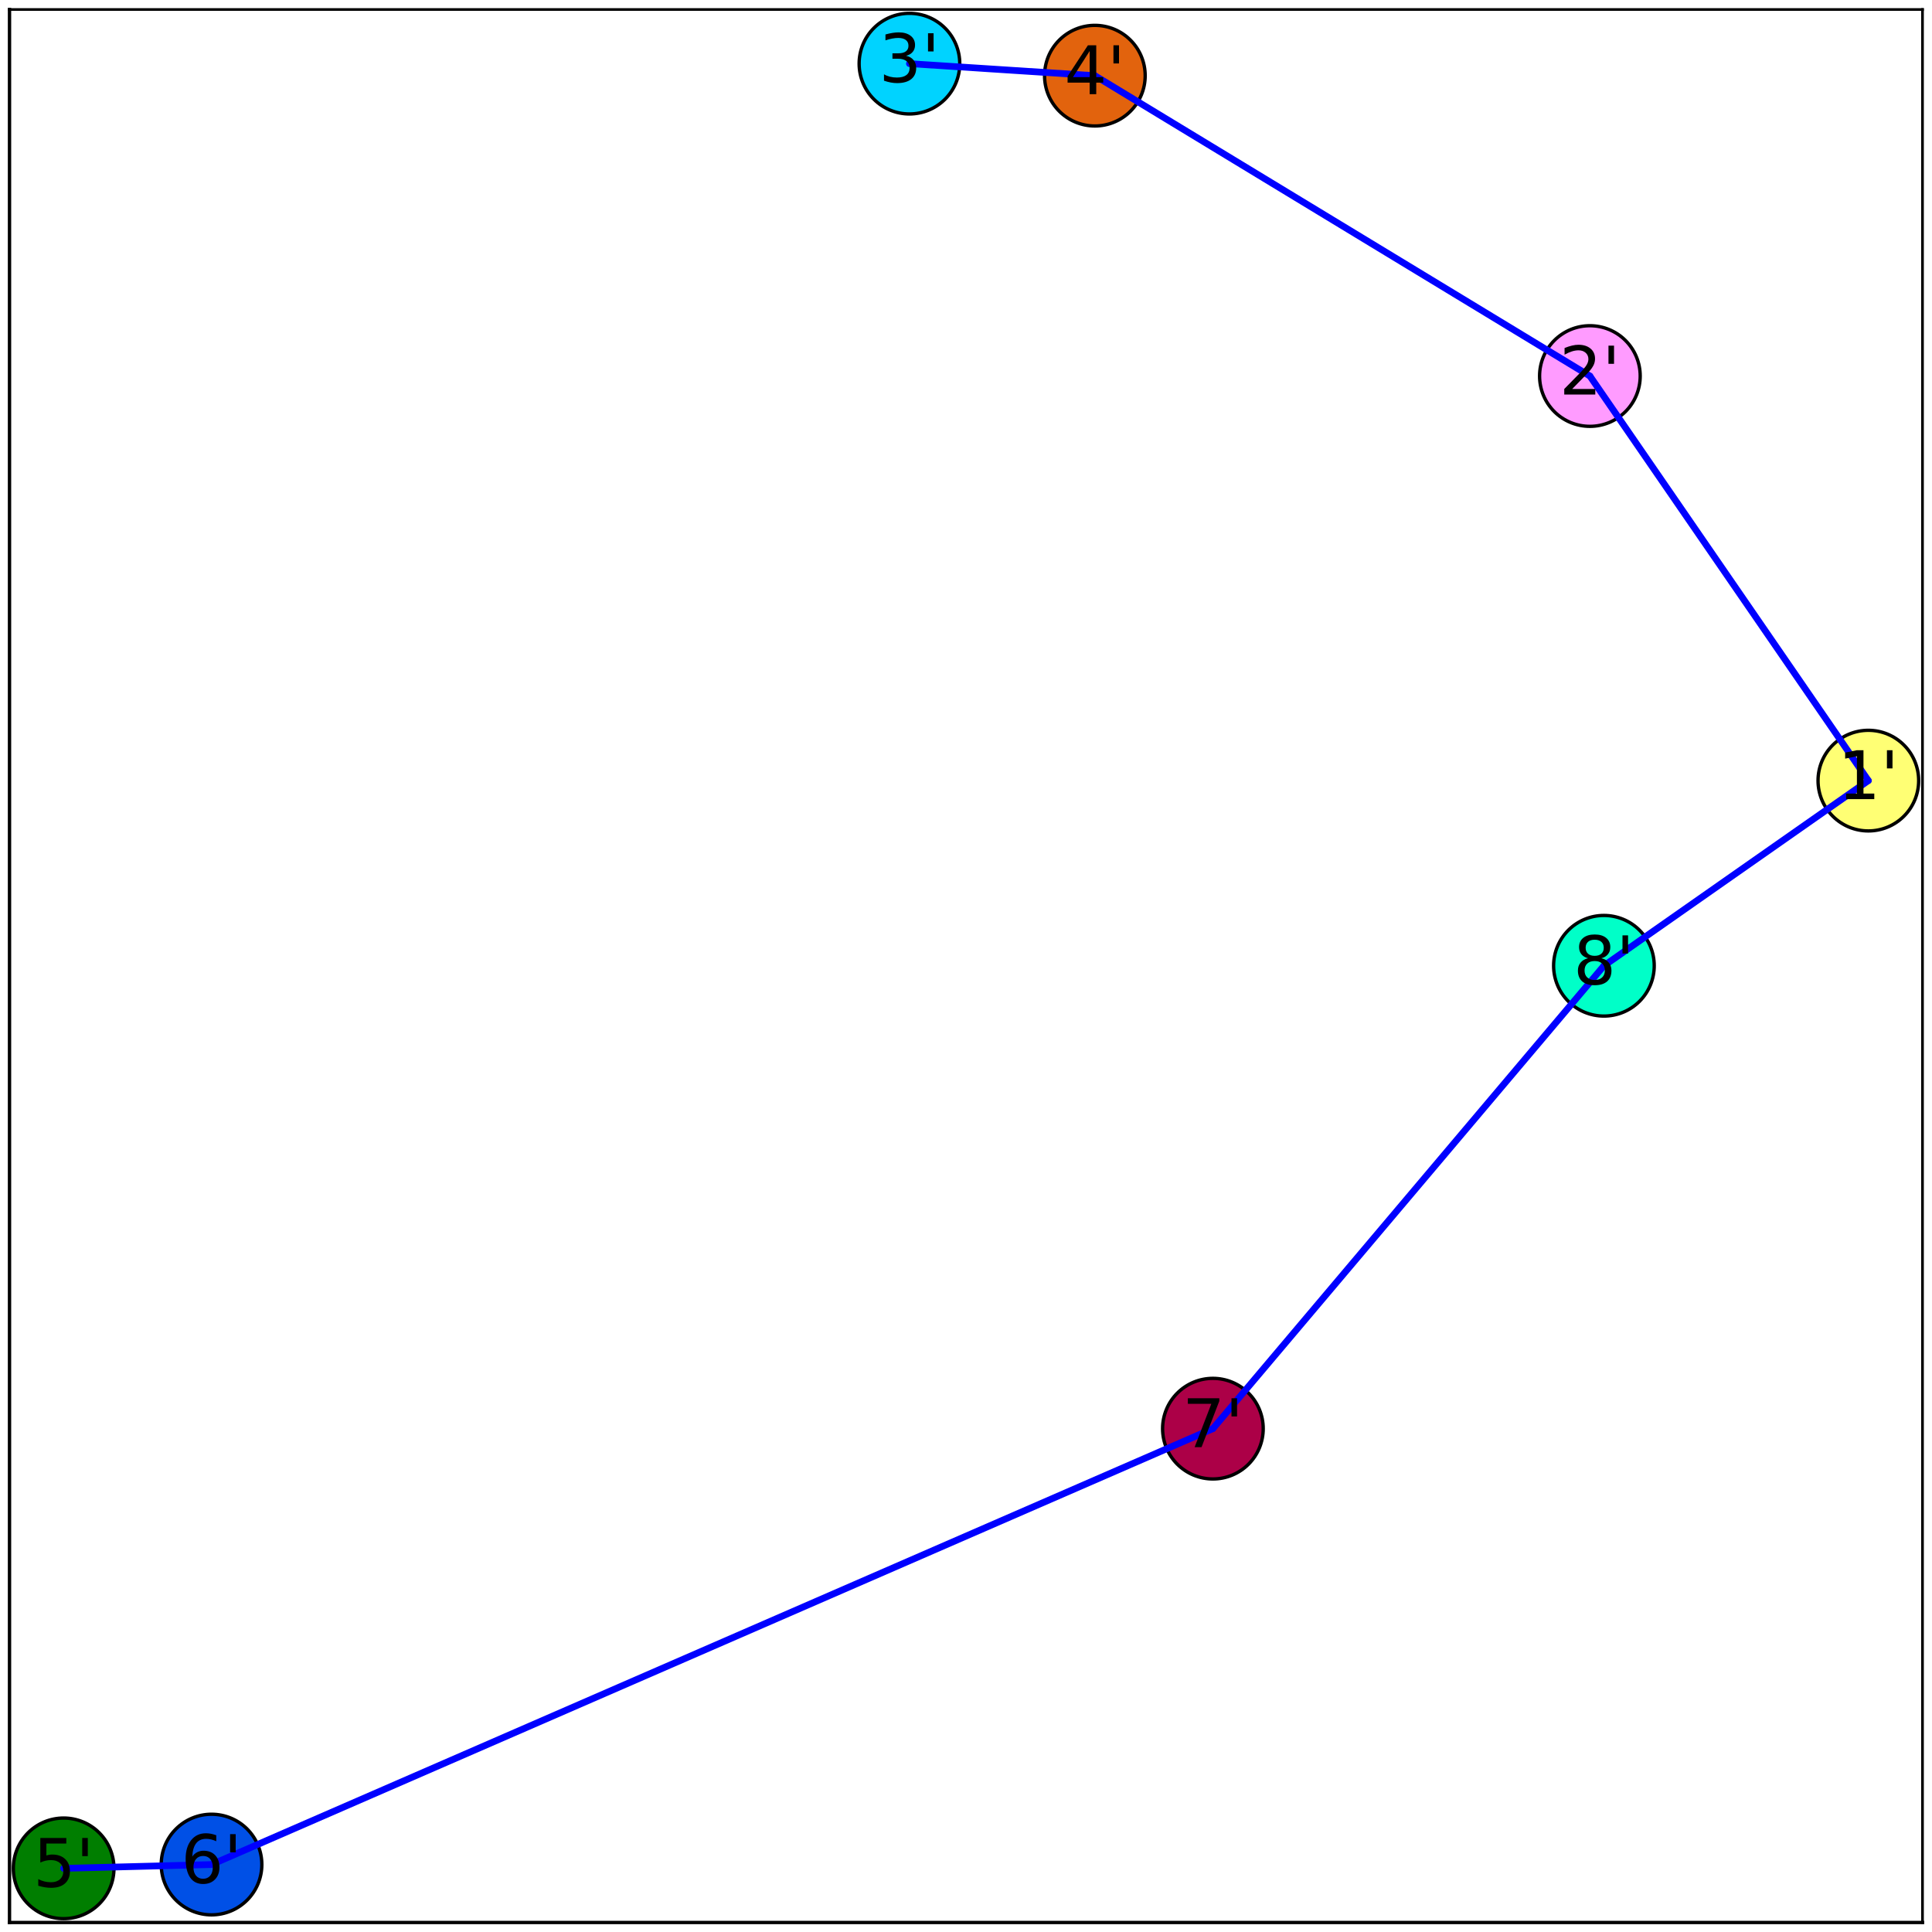
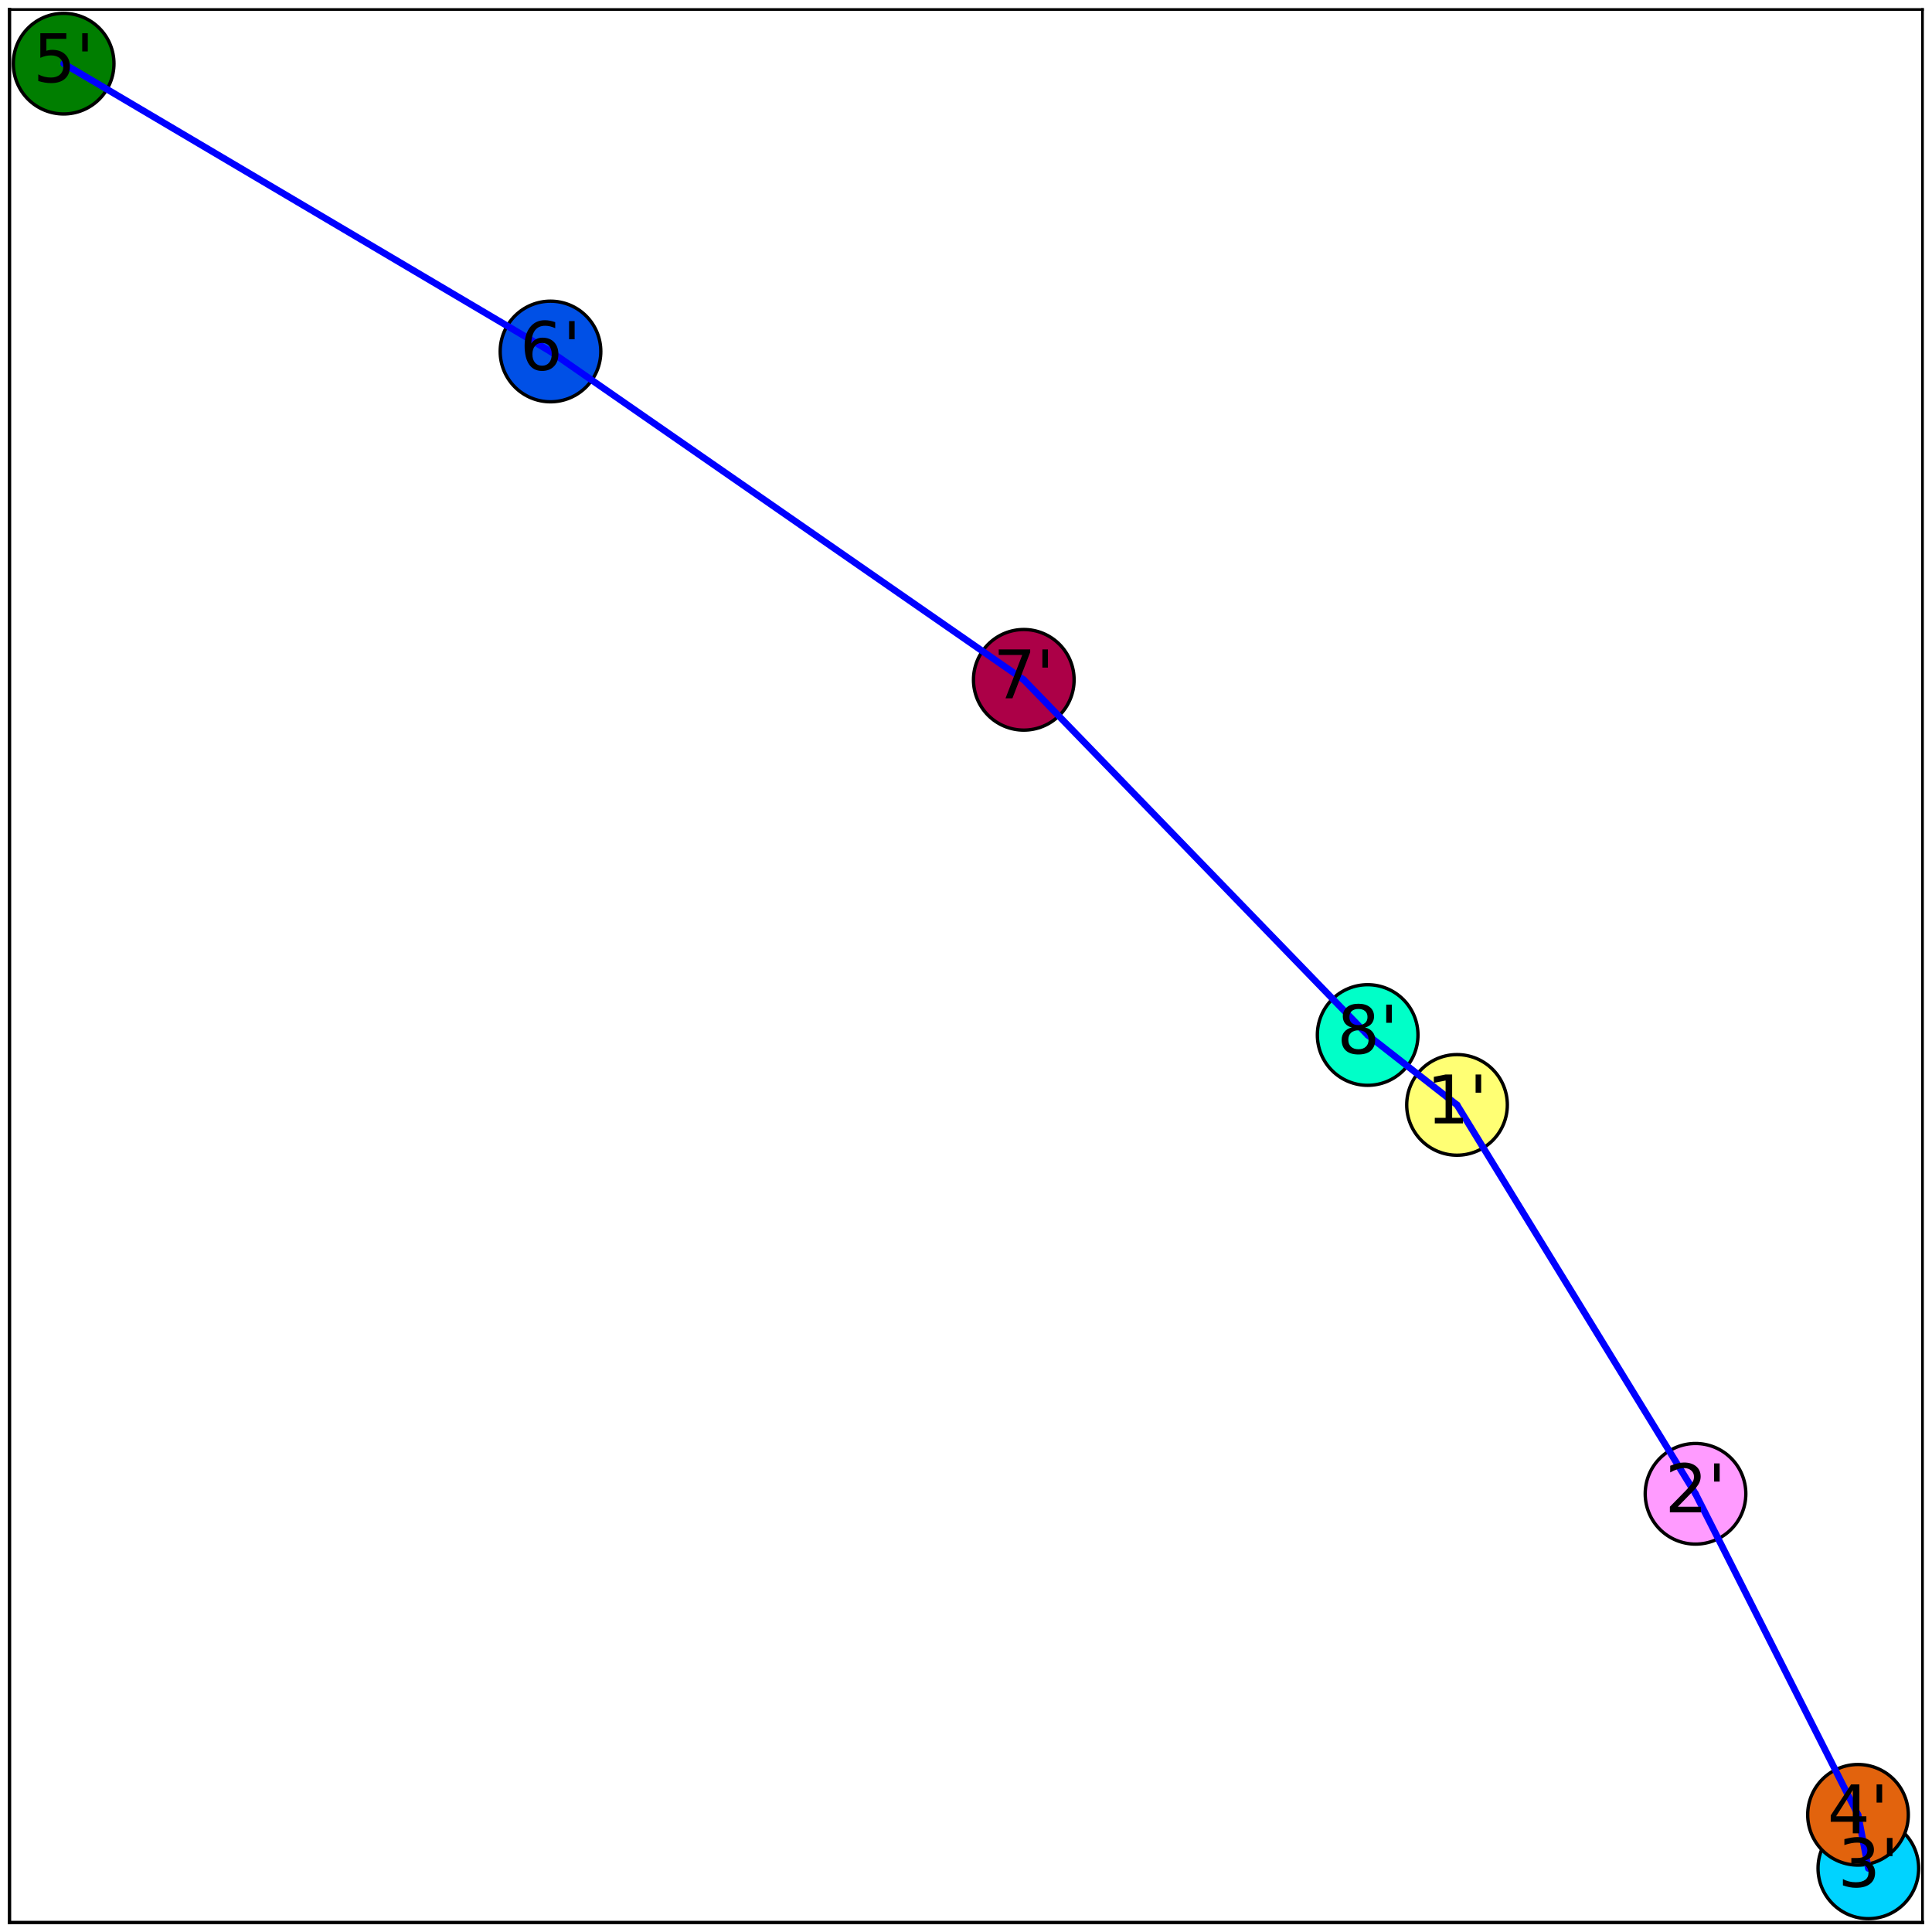
<svg xmlns="http://www.w3.org/2000/svg" xmlns:xlink="http://www.w3.org/1999/xlink" height="576pt" version="1.1" viewBox="0 0 576 576" width="576pt">
  <defs>
    <style type="text/css">*{stroke-linecap:butt;stroke-linejoin:round;}</style>
  </defs>
  <g id="figure_1">
    <g id="patch_1">
      <path d="M 0 576  L 576 576  L 576 0  L 0 0  z " style="fill:#ffffff;" />
    </g>
    <g id="axes_1">
      <g id="patch_2">
        <path d="M 2.835 573.165  L 573.165 573.165  L 573.165 2.835  L 2.835 2.835  z " style="fill:#ffffff;" />
      </g>
      <g id="PathCollection_1">
        <defs>
-           <path d="M 0 15  C 3.978 15 7.794 13.42 10.607 10.607  C 13.42 7.794 15 3.978 15 -0  C 15 -3.978 13.42 -7.794 10.607 -10.607  C 7.794 -13.42 3.978 -15 0 -15  C -3.978 -15 -7.794 -13.42 -10.607 -10.607  C -13.42 -7.794 -15 -3.978 -15 0  C -15 3.978 -13.42 7.794 -10.607 10.607  C -7.794 13.42 -3.978 15 0 15  z " id="C0_0_6fb73aa11b" />
+           <path d="M 0 15  C 3.978 15 7.794 13.42 10.607 10.607  C 13.42 7.794 15 3.978 15 -0  C 15 -3.978 13.42 -7.794 10.607 -10.607  C 7.794 -13.42 3.978 -15 0 -15  C -3.978 -15 -7.794 -13.42 -10.607 -10.607  C -13.42 -7.794 -15 -3.978 -15 0  C -15 3.978 -13.42 7.794 -10.607 10.607  C -7.794 13.42 -3.978 15 0 15  z " id="C0_0_a85658acea" />
        </defs>
-         <g clip-path="url(#p5d91ac5d1f)">
-           <use style="fill:#ffff74;stroke:#000000;" x="557.024" xlink:href="#C0_0_6fb73aa11b" y="232.732" />
+         <g clip-path="url(#pa6b31d8d7b)">
+           <use style="fill:#ffff74;stroke:#000000;" x="434.393" xlink:href="#C0_0_a85658acea" y="329.412" />
        </g>
-         <g clip-path="url(#p5d91ac5d1f)">
-           <use style="fill:#ff9bff;stroke:#000000;" x="474.005" xlink:href="#C0_0_6fb73aa11b" y="112.109" />
+         <g clip-path="url(#pa6b31d8d7b)">
+           <use style="fill:#ff9bff;stroke:#000000;" x="505.497" xlink:href="#C0_0_a85658acea" y="445.357" />
        </g>
-         <g clip-path="url(#p5d91ac5d1f)">
-           <use style="fill:#00d3ff;stroke:#000000;" x="271.138" xlink:href="#C0_0_6fb73aa11b" y="18.976" />
+         <g clip-path="url(#pa6b31d8d7b)">
+           <use style="fill:#00d3ff;stroke:#000000;" x="557.024" xlink:href="#C0_0_a85658acea" y="557.024" />
        </g>
-         <g clip-path="url(#p5d91ac5d1f)">
-           <use style="fill:#e2630d;stroke:#000000;" x="326.421" xlink:href="#C0_0_6fb73aa11b" y="22.559" />
+         <g clip-path="url(#pa6b31d8d7b)">
+           <use style="fill:#e2630d;stroke:#000000;" x="553.941" xlink:href="#C0_0_a85658acea" y="541.06" />
        </g>
-         <g clip-path="url(#p5d91ac5d1f)">
-           <use style="fill:#007e00;stroke:#000000;" x="18.976" xlink:href="#C0_0_6fb73aa11b" y="557.024" />
+         <g clip-path="url(#pa6b31d8d7b)">
+           <use style="fill:#007e00;stroke:#000000;" x="18.976" xlink:href="#C0_0_a85658acea" y="18.976" />
        </g>
-         <g clip-path="url(#p5d91ac5d1f)">
-           <use style="fill:#0050e6;stroke:#000000;" x="63.066" xlink:href="#C0_0_6fb73aa11b" y="555.89" />
+         <g clip-path="url(#pa6b31d8d7b)">
+           <use style="fill:#0050e6;stroke:#000000;" x="164.122" xlink:href="#C0_0_a85658acea" y="104.79" />
        </g>
-         <g clip-path="url(#p5d91ac5d1f)">
-           <use style="fill:#ac0047;stroke:#000000;" x="361.611" xlink:href="#C0_0_6fb73aa11b" y="425.935" />
+         <g clip-path="url(#pa6b31d8d7b)">
+           <use style="fill:#ac0047;stroke:#000000;" x="305.23" xlink:href="#C0_0_a85658acea" y="202.677" />
        </g>
-         <g clip-path="url(#p5d91ac5d1f)">
-           <use style="fill:#00ffc8;stroke:#000000;" x="478.187" xlink:href="#C0_0_6fb73aa11b" y="287.929" />
+         <g clip-path="url(#pa6b31d8d7b)">
+           <use style="fill:#00ffc8;stroke:#000000;" x="407.751" xlink:href="#C0_0_a85658acea" y="308.576" />
        </g>
      </g>
      <g id="matplotlib.axis_1" />
      <g id="matplotlib.axis_2" />
      <g id="line2d_1">
-         <path clip-path="url(#p5d91ac5d1f)" d="M 557.024 232.732  L 474.005 112.109  " style="fill:none;stroke:#0000ff;stroke-linecap:round;stroke-width:2;" />
+         <path clip-path="url(#pa6b31d8d7b)" d="M 434.393 329.412  L 505.497 445.357  " style="fill:none;stroke:#0000ff;stroke-linecap:round;stroke-width:2;" />
      </g>
      <g id="patch_3">
        <path d="M 2.835 573.165  L 2.835 2.835  " style="fill:none;stroke:#000000;stroke-linecap:square;stroke-linejoin:miter;" />
      </g>
      <g id="patch_4">
        <path d="M 573.165 573.165  L 573.165 2.835  " style="fill:none;stroke:#000000;stroke-linecap:square;stroke-linejoin:miter;stroke-width:0.8;" />
      </g>
      <g id="patch_5">
        <path d="M 2.835 573.165  L 573.165 573.165  " style="fill:none;stroke:#000000;stroke-linecap:square;stroke-linejoin:miter;" />
      </g>
      <g id="patch_6">
        <path d="M 2.835 2.835  L 573.165 2.835  " style="fill:none;stroke:#000000;stroke-linecap:square;stroke-linejoin:miter;stroke-width:0.8;" />
      </g>
      <g id="line2d_2">
-         <path clip-path="url(#p5d91ac5d1f)" d="M 557.024 232.732  L 478.187 287.929  " style="fill:none;stroke:#0000ff;stroke-linecap:round;stroke-width:2;" />
+         <path clip-path="url(#pa6b31d8d7b)" d="M 434.393 329.412  L 407.751 308.576  " style="fill:none;stroke:#0000ff;stroke-linecap:round;stroke-width:2;" />
      </g>
      <g id="line2d_3">
-         <path clip-path="url(#p5d91ac5d1f)" d="M 474.005 112.109  L 326.421 22.559  " style="fill:none;stroke:#0000ff;stroke-linecap:round;stroke-width:2;" />
+         <path clip-path="url(#pa6b31d8d7b)" d="M 505.497 445.357  L 553.941 541.06  " style="fill:none;stroke:#0000ff;stroke-linecap:round;stroke-width:2;" />
      </g>
      <g id="line2d_4">
-         <path clip-path="url(#p5d91ac5d1f)" d="M 271.138 18.976  L 326.421 22.559  " style="fill:none;stroke:#0000ff;stroke-linecap:round;stroke-width:2;" />
+         <path clip-path="url(#pa6b31d8d7b)" d="M 557.024 557.024  L 553.941 541.06  " style="fill:none;stroke:#0000ff;stroke-linecap:round;stroke-width:2;" />
      </g>
      <g id="line2d_5">
-         <path clip-path="url(#p5d91ac5d1f)" d="M 18.976 557.024  L 63.066 555.89  " style="fill:none;stroke:#0000ff;stroke-linecap:round;stroke-width:2;" />
+         <path clip-path="url(#pa6b31d8d7b)" d="M 18.976 18.976  L 164.122 104.79  " style="fill:none;stroke:#0000ff;stroke-linecap:round;stroke-width:2;" />
      </g>
      <g id="line2d_6">
-         <path clip-path="url(#p5d91ac5d1f)" d="M 63.066 555.89  L 361.611 425.935  " style="fill:none;stroke:#0000ff;stroke-linecap:round;stroke-width:2;" />
+         <path clip-path="url(#pa6b31d8d7b)" d="M 164.122 104.79  L 305.23 202.677  " style="fill:none;stroke:#0000ff;stroke-linecap:round;stroke-width:2;" />
      </g>
      <g id="line2d_7">
-         <path clip-path="url(#p5d91ac5d1f)" d="M 361.611 425.935  L 478.187 287.929  " style="fill:none;stroke:#0000ff;stroke-linecap:round;stroke-width:2;" />
+         <path clip-path="url(#pa6b31d8d7b)" d="M 305.23 202.677  L 407.751 308.576  " style="fill:none;stroke:#0000ff;stroke-linecap:round;stroke-width:2;" />
      </g>
      <g id="text_1">
-         <g transform="translate(547.913 238.2504)scale(0.2 -0.2)">
+         <g transform="translate(425.2819 334.9306)scale(0.2 -0.2)">
          <defs>
            <path d="M 12.406 8.297  L 28.516 8.297  L 28.516 63.922  L 10.984 60.406  L 10.984 69.391  L 28.422 72.906  L 38.281 72.906  L 38.281 8.297  L 54.391 8.297  L 54.391 0  L 12.406 0  z " id="DejaVuSans-49" />
            <path d="M 17.922 72.906  L 17.922 45.797  L 9.625 45.797  L 9.625 72.906  z " id="DejaVuSans-39" />
          </defs>
          <use xlink:href="#DejaVuSans-49" />
          <use x="63.623" xlink:href="#DejaVuSans-39" />
        </g>
      </g>
      <g id="text_2">
-         <g transform="translate(464.8942 117.6281)scale(0.2 -0.2)">
+         <g transform="translate(496.3859 450.8762)scale(0.2 -0.2)">
          <defs>
            <path d="M 19.188 8.297  L 53.609 8.297  L 53.609 0  L 7.328 0  L 7.328 8.297  Q 12.938 14.109 22.625 23.891  Q 32.328 33.688 34.812 36.531  Q 39.547 41.844 41.422 45.531  Q 43.312 49.219 43.312 52.781  Q 43.312 58.594 39.234 62.25  Q 35.156 65.922 28.609 65.922  Q 23.969 65.922 18.812 64.312  Q 13.672 62.703 7.812 59.422  L 7.812 69.391  Q 13.766 71.781 18.938 73  Q 24.125 74.219 28.422 74.219  Q 39.75 74.219 46.484 68.547  Q 53.219 62.891 53.219 53.422  Q 53.219 48.922 51.531 44.891  Q 49.859 40.875 45.406 35.406  Q 44.188 33.984 37.641 27.219  Q 31.109 20.453 19.188 8.297  z " id="DejaVuSans-50" />
          </defs>
          <use xlink:href="#DejaVuSans-50" />
          <use x="63.623" xlink:href="#DejaVuSans-39" />
        </g>
      </g>
      <g id="text_3">
-         <g transform="translate(262.0271 24.49483)scale(0.2 -0.2)">
+         <g transform="translate(547.913 562.5427)scale(0.2 -0.2)">
          <defs>
            <path d="M 40.578 39.312  Q 47.656 37.797 51.625 33  Q 55.609 28.219 55.609 21.188  Q 55.609 10.406 48.188 4.484  Q 40.766 -1.422 27.094 -1.422  Q 22.516 -1.422 17.656 -0.516  Q 12.797 0.391 7.625 2.203  L 7.625 11.719  Q 11.719 9.328 16.594 8.109  Q 21.484 6.891 26.812 6.891  Q 36.078 6.891 40.938 10.547  Q 45.797 14.203 45.797 21.188  Q 45.797 27.641 41.281 31.266  Q 36.766 34.906 28.719 34.906  L 20.219 34.906  L 20.219 43.016  L 29.109 43.016  Q 36.375 43.016 40.234 45.922  Q 44.094 48.828 44.094 54.297  Q 44.094 59.906 40.109 62.906  Q 36.141 65.922 28.719 65.922  Q 24.656 65.922 20.016 65.031  Q 15.375 64.156 9.812 62.312  L 9.812 71.094  Q 15.438 72.656 20.344 73.438  Q 25.25 74.219 29.594 74.219  Q 40.828 74.219 47.359 69.109  Q 53.906 64.016 53.906 55.328  Q 53.906 49.266 50.438 45.094  Q 46.969 40.922 40.578 39.312  z " id="DejaVuSans-51" />
          </defs>
          <use xlink:href="#DejaVuSans-51" />
          <use x="63.623" xlink:href="#DejaVuSans-39" />
        </g>
      </g>
      <g id="text_4">
-         <g transform="translate(317.3096 28.07763)scale(0.2 -0.2)">
+         <g transform="translate(544.8298 546.5788)scale(0.2 -0.2)">
          <defs>
            <path d="M 37.797 64.312  L 12.891 25.391  L 37.797 25.391  z M 35.203 72.906  L 47.609 72.906  L 47.609 25.391  L 58.016 25.391  L 58.016 17.188  L 47.609 17.188  L 47.609 0  L 37.797 0  L 37.797 17.188  L 4.891 17.188  L 4.891 26.703  z " id="DejaVuSans-52" />
          </defs>
          <use xlink:href="#DejaVuSans-52" />
          <use x="63.623" xlink:href="#DejaVuSans-39" />
        </g>
      </g>
      <g id="text_5">
-         <g transform="translate(9.865143 562.5427)scale(0.2 -0.2)">
+         <g transform="translate(9.865143 24.49483)scale(0.2 -0.2)">
          <defs>
            <path d="M 10.797 72.906  L 49.516 72.906  L 49.516 64.594  L 19.828 64.594  L 19.828 46.734  Q 21.969 47.469 24.109 47.828  Q 26.266 48.188 28.422 48.188  Q 40.625 48.188 47.75 41.5  Q 54.891 34.812 54.891 23.391  Q 54.891 11.625 47.562 5.094  Q 40.234 -1.422 26.906 -1.422  Q 22.312 -1.422 17.547 -0.641  Q 12.797 0.141 7.719 1.703  L 7.719 11.625  Q 12.109 9.234 16.797 8.062  Q 21.484 6.891 26.703 6.891  Q 35.156 6.891 40.078 11.328  Q 45.016 15.766 45.016 23.391  Q 45.016 31 40.078 35.438  Q 35.156 39.891 26.703 39.891  Q 22.75 39.891 18.812 39.016  Q 14.891 38.141 10.797 36.281  z " id="DejaVuSans-53" />
          </defs>
          <use xlink:href="#DejaVuSans-53" />
          <use x="63.623" xlink:href="#DejaVuSans-39" />
        </g>
      </g>
      <g id="text_6">
-         <g transform="translate(53.95542 561.4088)scale(0.2 -0.2)">
+         <g transform="translate(155.0106 110.3085)scale(0.2 -0.2)">
          <defs>
            <path d="M 33.016 40.375  Q 26.375 40.375 22.484 35.828  Q 18.609 31.297 18.609 23.391  Q 18.609 15.531 22.484 10.953  Q 26.375 6.391 33.016 6.391  Q 39.656 6.391 43.531 10.953  Q 47.406 15.531 47.406 23.391  Q 47.406 31.297 43.531 35.828  Q 39.656 40.375 33.016 40.375  z M 52.594 71.297  L 52.594 62.312  Q 48.875 64.062 45.094 64.984  Q 41.312 65.922 37.594 65.922  Q 27.828 65.922 22.672 59.328  Q 17.531 52.734 16.797 39.406  Q 19.672 43.656 24.016 45.922  Q 28.375 48.188 33.594 48.188  Q 44.578 48.188 50.953 41.516  Q 57.328 34.859 57.328 23.391  Q 57.328 12.156 50.688 5.359  Q 44.047 -1.422 33.016 -1.422  Q 20.359 -1.422 13.672 8.266  Q 6.984 17.969 6.984 36.375  Q 6.984 53.656 15.188 63.938  Q 23.391 74.219 37.203 74.219  Q 40.922 74.219 44.703 73.484  Q 48.484 72.75 52.594 71.297  z " id="DejaVuSans-54" />
          </defs>
          <use xlink:href="#DejaVuSans-54" />
          <use x="63.623" xlink:href="#DejaVuSans-39" />
        </g>
      </g>
      <g id="text_7">
-         <g transform="translate(352.5004 431.4538)scale(0.2 -0.2)">
+         <g transform="translate(296.1194 208.1958)scale(0.2 -0.2)">
          <defs>
            <path d="M 8.203 72.906  L 55.078 72.906  L 55.078 68.703  L 28.609 0  L 18.312 0  L 43.219 64.594  L 8.203 64.594  z " id="DejaVuSans-55" />
          </defs>
          <use xlink:href="#DejaVuSans-55" />
          <use x="63.623" xlink:href="#DejaVuSans-39" />
        </g>
      </g>
      <g id="text_8">
-         <g transform="translate(469.0762 293.4477)scale(0.2 -0.2)">
+         <g transform="translate(398.64 314.0947)scale(0.2 -0.2)">
          <defs>
            <path d="M 31.781 34.625  Q 24.75 34.625 20.719 30.859  Q 16.703 27.094 16.703 20.516  Q 16.703 13.922 20.719 10.156  Q 24.75 6.391 31.781 6.391  Q 38.812 6.391 42.859 10.172  Q 46.922 13.969 46.922 20.516  Q 46.922 27.094 42.891 30.859  Q 38.875 34.625 31.781 34.625  z M 21.922 38.812  Q 15.578 40.375 12.031 44.719  Q 8.5 49.078 8.5 55.328  Q 8.5 64.062 14.719 69.141  Q 20.953 74.219 31.781 74.219  Q 42.672 74.219 48.875 69.141  Q 55.078 64.062 55.078 55.328  Q 55.078 49.078 51.531 44.719  Q 48 40.375 41.703 38.812  Q 48.828 37.156 52.797 32.312  Q 56.781 27.484 56.781 20.516  Q 56.781 9.906 50.312 4.234  Q 43.844 -1.422 31.781 -1.422  Q 19.734 -1.422 13.25 4.234  Q 6.781 9.906 6.781 20.516  Q 6.781 27.484 10.781 32.312  Q 14.797 37.156 21.922 38.812  z M 18.312 54.391  Q 18.312 48.734 21.844 45.562  Q 25.391 42.391 31.781 42.391  Q 38.141 42.391 41.719 45.562  Q 45.312 48.734 45.312 54.391  Q 45.312 60.062 41.719 63.234  Q 38.141 66.406 31.781 66.406  Q 25.391 66.406 21.844 63.234  Q 18.312 60.062 18.312 54.391  z " id="DejaVuSans-56" />
          </defs>
          <use xlink:href="#DejaVuSans-56" />
          <use x="63.623" xlink:href="#DejaVuSans-39" />
        </g>
      </g>
    </g>
  </g>
  <defs>
-     <clipPath id="p5d91ac5d1f">
+     <clipPath id="pa6b31d8d7b">
      <rect height="570.331" width="570.331" x="2.835" y="2.835" />
    </clipPath>
  </defs>
</svg>
